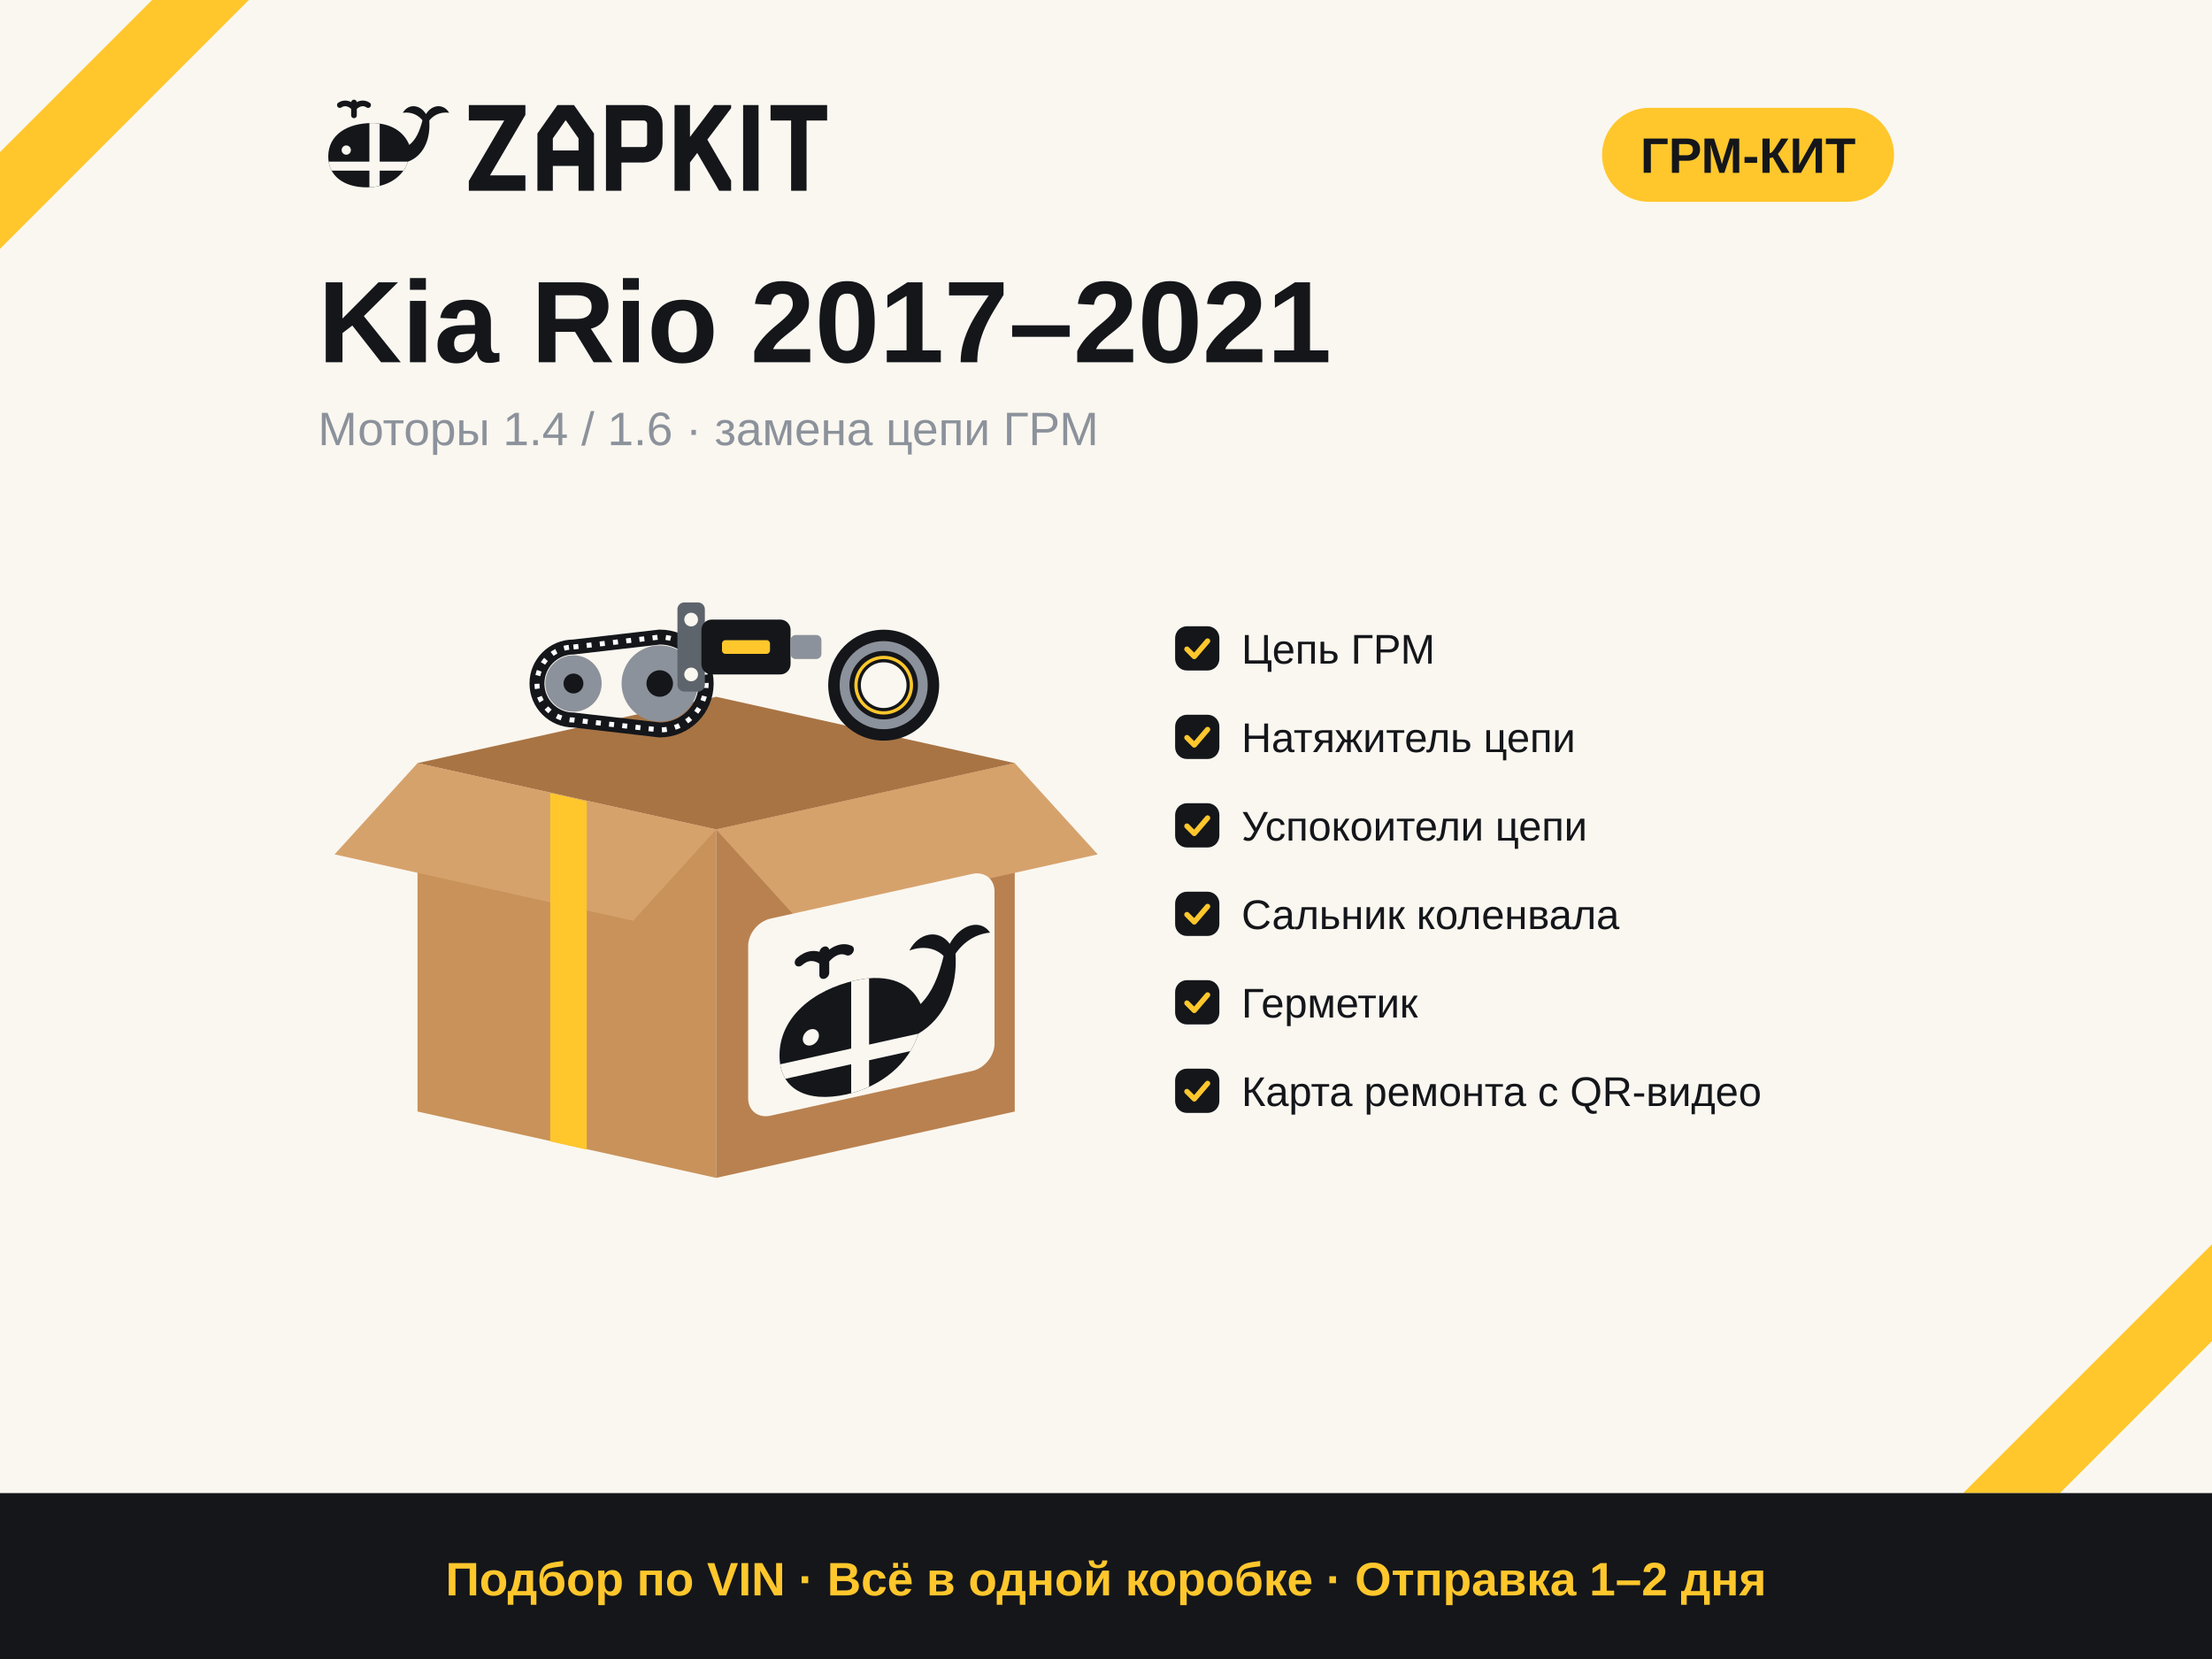
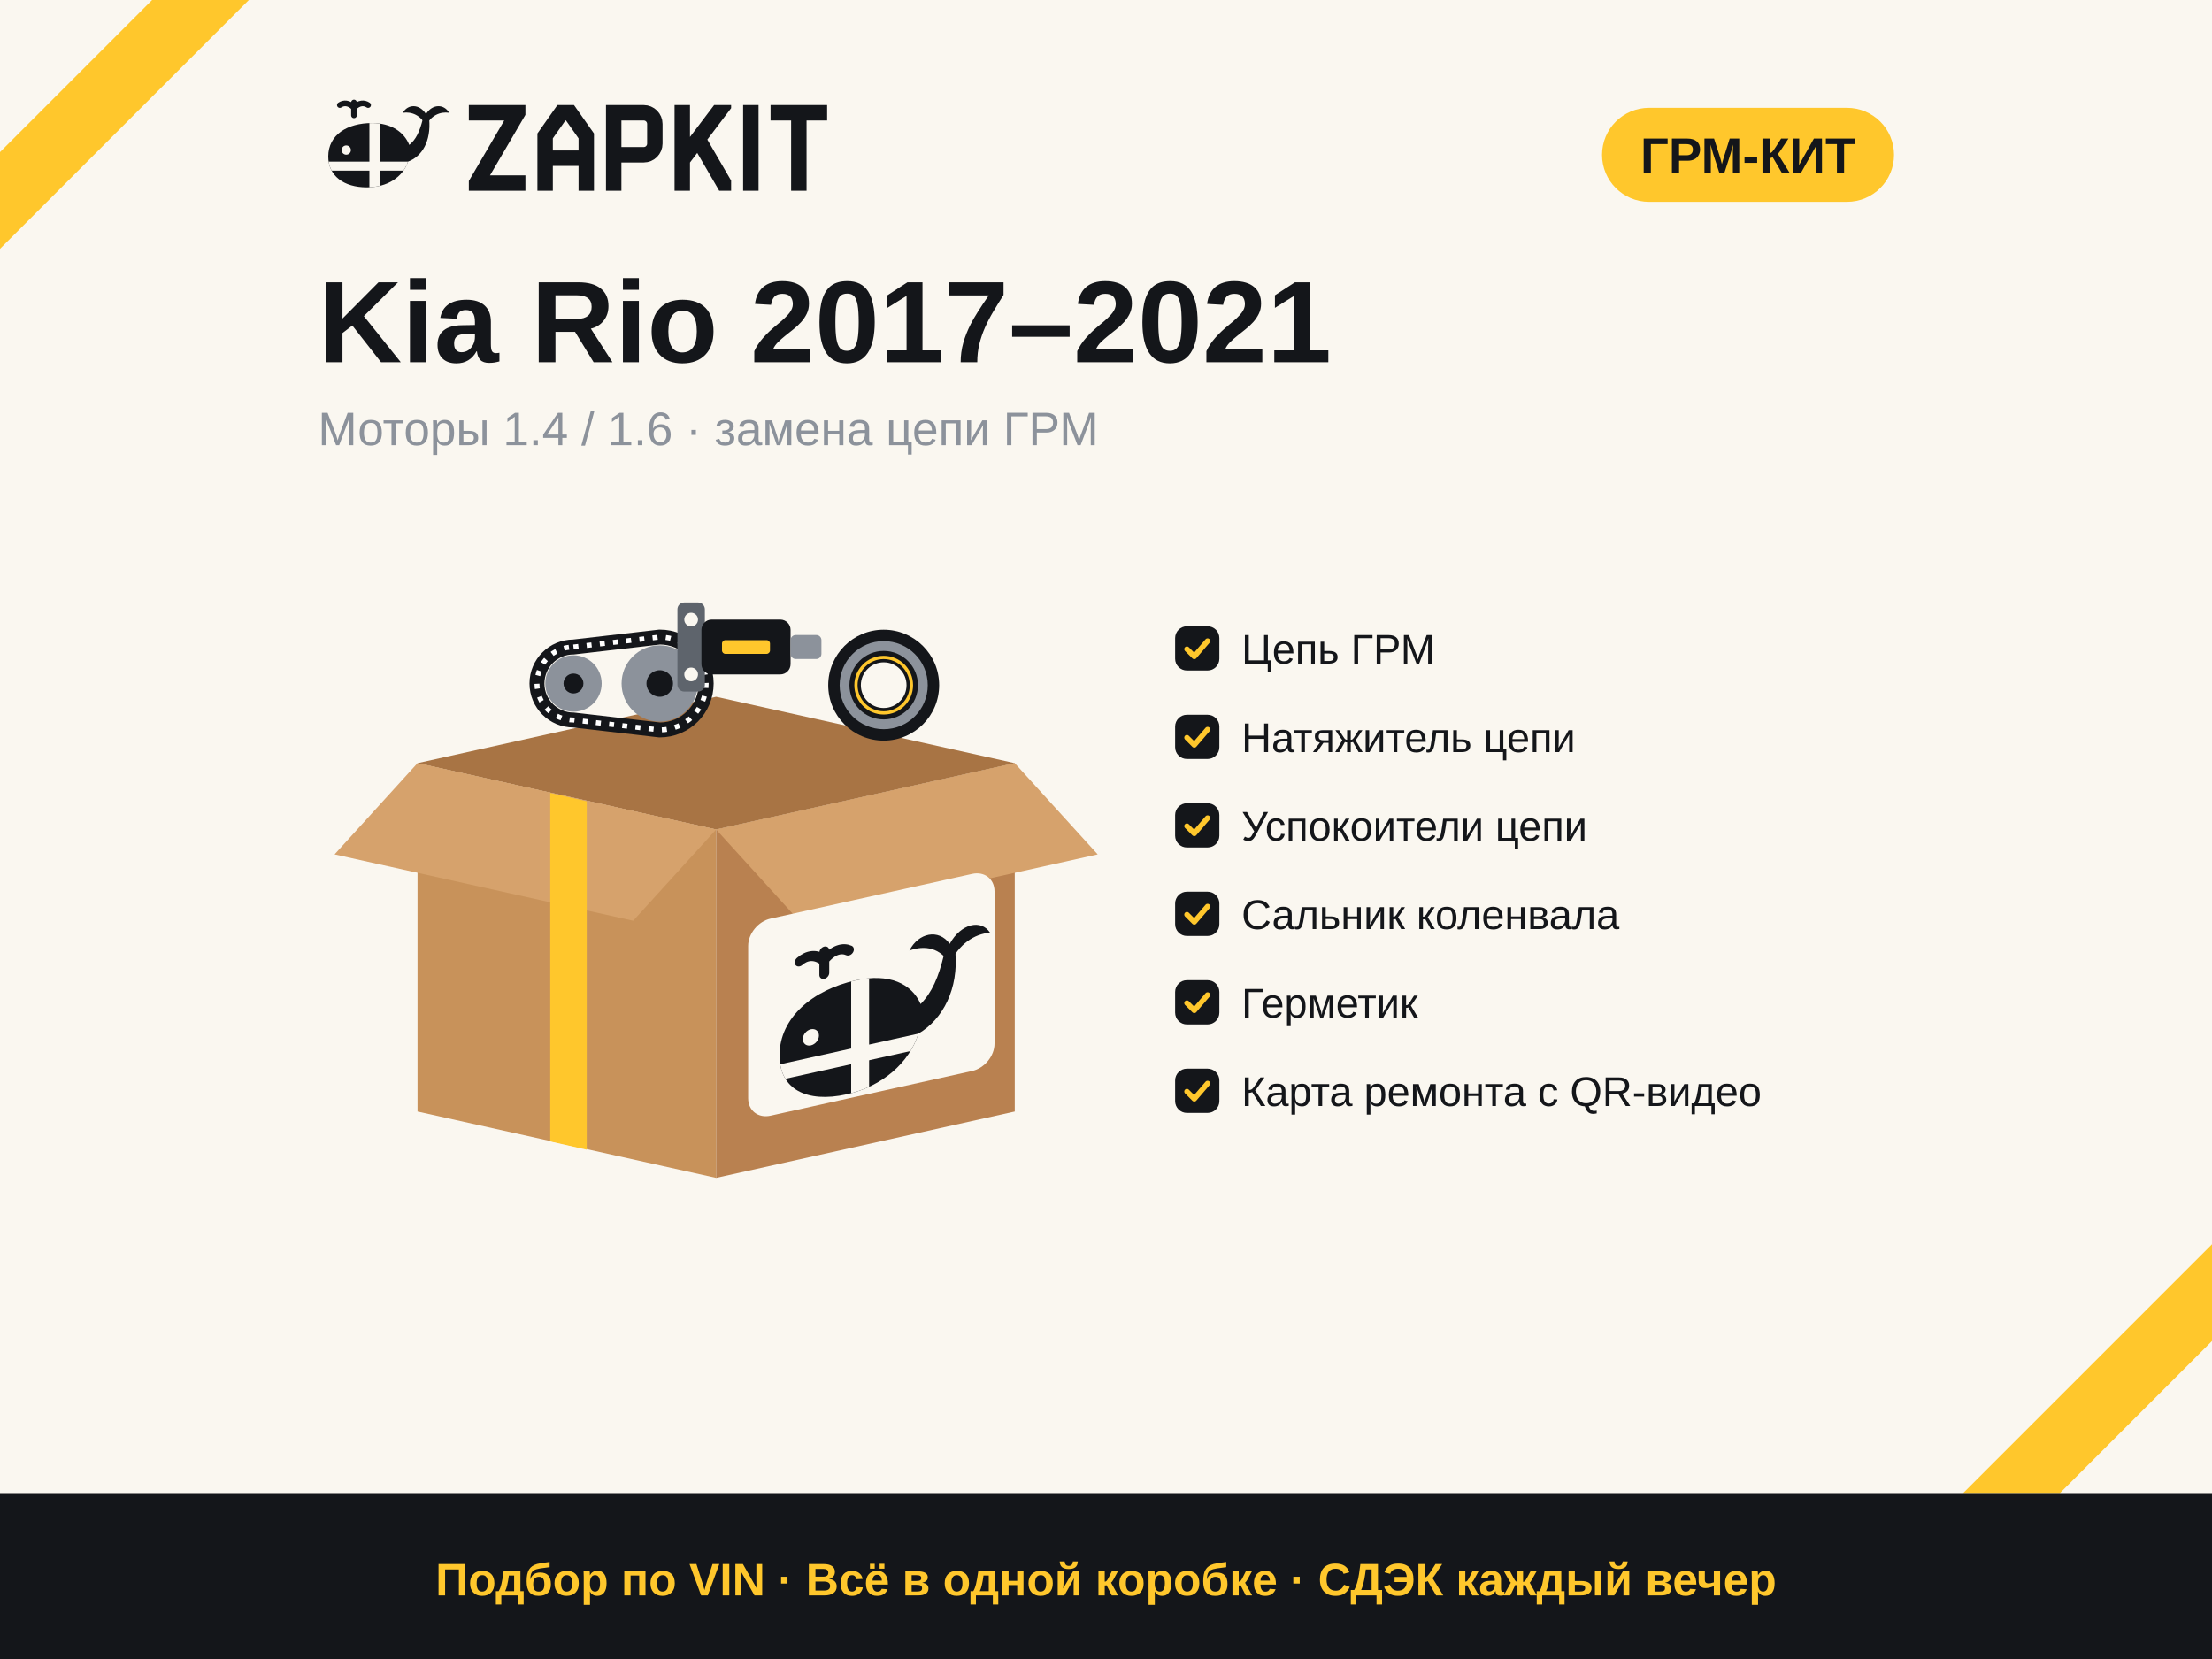
<svg xmlns="http://www.w3.org/2000/svg" viewBox="0 0 1600 1200" width="1600" height="1200" role="img" aria-label="ГРМ-КИТ Kia Rio 2017–2021">
  <rect width="1600" height="1200" fill="#FAF7F0" />
  <path d="M0,110 L110,0 H180 L0,180 Z" fill="#FFC72C" />
  <path d="M1600,900 L1420,1080 H1490 L1600,970 Z" fill="#FFC72C" />
  <g transform="translate(230 76) scale(0.62)">
    <g transform="translate(0 -30) scale(1.5)">
      <defs>
        <clipPath id="wb-m17h">
          <path d="M8,60 C8,43 23,34 42,34 C57,34 67,41 71,51 C76,47 79,41 81.5,31 L86.5,31 C88,48 81,60 70,64 C66,76 54,84 38,84 C20,84 8,75 8,60 Z" />
        </clipPath>
      </defs>
      <path fill="#14161A" d="M8,60 C8,43 23,34 42,34 C57,34 67,41 71,51 C76,47 79,41 81.5,31 L86.5,31 C88,48 81,60 70,64 C66,76 54,84 38,84 C20,84 8,75 8,60 Z" />
      <path fill="#14161A" d="M84,36 C80,28 73,25 66,26 C70,19 79,19 84,27 C89,19 98,19 102,26 C95,25 88,28 84,36 Z" />
      <g clip-path="url(#wb-m17h)" fill="#FAF7F0">
        <rect x="40" y="30" width="8" height="60" />
        <rect x="0" y="64" width="90" height="7" />
      </g>
      <circle cx="22" cy="55" r="3.6" fill="#FAF7F0" />
      <path d="M28,28 V18 M28,22 C24,18 20,18 17,20 M28,22 C32,18 36,18 39,20" fill="none" stroke="#14161A" stroke-width="4.4" stroke-linecap="round" />
    </g>
    <g transform="translate(176 0)">
      <defs>
        <clipPath id="c66-m17h">
          <rect width="66" height="100" />
        </clipPath>
        <clipPath id="c18-m17h">
          <rect width="18" height="100" />
        </clipPath>
      </defs>
      <g transform="translate(0 0)">
        <path clip-path="url(#c66-m17h)" d="M0,9 H57 L9,91 H66" fill="none" stroke="#14161A" stroke-width="18" stroke-linejoin="miter" stroke-miterlimit="10" />
      </g>
      <g transform="translate(80 0)">
        <path clip-path="url(#c66-m17h)" d="M9,100 V36 L28,9 H38 L57,36 V100 M9,62 H57" fill="none" stroke="#14161A" stroke-width="18" stroke-linejoin="miter" stroke-miterlimit="10" />
      </g>
      <g transform="translate(160 0)">
        <path clip-path="url(#c66-m17h)" d="M9,100 V9 H44 A13,13 0 0 1 57,22 V45 A13,13 0 0 1 44,58 H9" fill="none" stroke="#14161A" stroke-width="18" stroke-linejoin="miter" stroke-miterlimit="10" />
      </g>
      <g transform="translate(240 0)">
        <path clip-path="url(#c66-m17h)" d="M9,0 V100 M9,64 L62,-6 M30,44 L66,106" fill="none" stroke="#14161A" stroke-width="18" stroke-linejoin="miter" stroke-miterlimit="10" />
      </g>
      <g transform="translate(320 0)">
        <path clip-path="url(#c18-m17h)" d="M9,0 V100" fill="none" stroke="#14161A" stroke-width="18" stroke-linejoin="miter" stroke-miterlimit="10" />
      </g>
      <g transform="translate(352 0)">
        <path clip-path="url(#c66-m17h)" d="M0,9 H66 M33,9 V100" fill="none" stroke="#14161A" stroke-width="18" stroke-linejoin="miter" stroke-miterlimit="10" />
      </g>
    </g>
  </g>
  <rect x="1158.8" y="78" width="211.2" height="68" rx="34" fill="#FFC72C" />
  <text x="1264.4" y="125" font-family="'Liberation Sans', Arial, Helvetica, sans-serif" font-size="36" font-weight="700" fill="#14161A" text-anchor="middle">ГРМ-КИТ</text>
  <text x="230" y="262" font-family="'Liberation Sans', Arial, Helvetica, sans-serif" font-size="84" font-weight="700" fill="#14161A" text-anchor="start">Kia Rio 2017–2021</text>
  <text x="230" y="322" font-family="'Liberation Sans', Arial, Helvetica, sans-serif" font-size="34" font-weight="400" fill="#8C929B" text-anchor="start">Моторы 1.4 / 1.6 · замена цепи ГРМ</text>
  <g transform="translate(230 372) scale(1.2)">
    <path d="M60,150 L240,110 L420,150 L240,190 Z" fill="#A87444" />
    <g transform="translate(118 42) scale(1.0)">
      <circle cx="36" cy="60" r="17" fill="#8C929B" />
      <circle cx="36" cy="60" r="6" fill="#14161A" />
      <circle cx="88" cy="60" r="23" fill="#8C929B" />
      <circle cx="88" cy="60" r="8" fill="#14161A" />
      <path d="M36,38 L88,32 A28,28 0 0 1 88,88 L36,82 A22,22 0 0 1 36,38 Z" fill="none" stroke="#14161A" stroke-width="9" />
      <path d="M36,38 L88,32 A28,28 0 0 1 88,88 L36,82 A22,22 0 0 1 36,38 Z" fill="none" stroke="#FFFFFF" stroke-width="3" stroke-dasharray="3 5" />
    </g>
    <g transform="translate(196 18) scale(1.033333)">
      <rect x="20" y="34" width="16" height="52" rx="4" fill="#5E646C" />
      <circle cx="28" cy="44" r="4" fill="#FAF7F0" />
      <circle cx="28" cy="76" r="4" fill="#FAF7F0" />
      <rect x="34" y="44" width="52" height="32" rx="6" fill="#14161A" />
      <rect x="86" y="53" width="18" height="14" rx="3" fill="#8C929B" />
      <rect x="46" y="56" width="28" height="8" rx="2" fill="#FFC72C" />
    </g>
    <g transform="translate(282 44) scale(0.9833333)">
      <path fill="#14161A" fill-rule="evenodd" d="M26,60 a34,34 0 1 0 68,0 a34,34 0 1 0 -68,0 Z M46,60 a14,14 0 1 0 28,0 a14,14 0 1 0 -28,0 Z" />
      <circle cx="60" cy="60" r="24" fill="none" stroke="#8C929B" stroke-width="6" />
      <circle cx="60" cy="60" r="17" fill="none" stroke="#FFC72C" stroke-width="2" />
    </g>
    <path d="M60,150 L240,190 V400 L60,360 Z" fill="#C8925A" />
    <path d="M420,150 L240,190 V400 L420,360 Z" fill="#B98150" />
    <path d="M60,150 L10,205 L190,245 L240,190 Z" fill="#D6A26C" />
    <path d="M420,150 L470,205 L290,245 L240,190 Z" fill="#D6A26C" />
    <path d="M140,168 L162,173 V383 L140,378 Z" fill="#FFC72C" />
    <g transform="translate(262 238) skewY(-12.5) scale(1.35)">
      <rect x="-2" y="6" width="110" height="88" rx="10" fill="#FAF7F0" />
      <g transform="translate(4 8)">
        <defs>
          <clipPath id="wb-m17">
            <path d="M8,60 C8,43 23,34 42,34 C57,34 67,41 71,51 C76,47 79,41 81.5,31 L86.5,31 C88,48 81,60 70,64 C66,76 54,84 38,84 C20,84 8,75 8,60 Z" />
          </clipPath>
        </defs>
        <path fill="#14161A" d="M8,60 C8,43 23,34 42,34 C57,34 67,41 71,51 C76,47 79,41 81.5,31 L86.5,31 C88,48 81,60 70,64 C66,76 54,84 38,84 C20,84 8,75 8,60 Z" />
        <path fill="#14161A" d="M84,36 C80,28 73,25 66,26 C70,19 79,19 84,27 C89,19 98,19 102,26 C95,25 88,28 84,36 Z" />
        <g clip-path="url(#wb-m17)" fill="#FAF7F0">
          <rect x="40" y="30" width="8" height="60" />
          <rect x="0" y="64" width="90" height="7" />
        </g>
        <circle cx="22" cy="55" r="3.6" fill="#FAF7F0" />
        <path d="M28,28 V18 M28,22 C24,18 20,18 17,20 M28,22 C32,18 36,18 39,20" fill="none" stroke="#14161A" stroke-width="4.4" stroke-linecap="round" />
      </g>
    </g>
  </g>
  <g transform="translate(850 453) scale(1.066667)">
    <rect width="30" height="30" rx="8" fill="#14161A" />
    <path d="M8,15.5 L13,20.5 L22,10" fill="none" stroke="#FFC72C" stroke-width="3.6" stroke-linecap="round" stroke-linejoin="round" />
  </g>
  <text x="898" y="480" font-family="'Liberation Sans', Arial, Helvetica, sans-serif" font-size="30" font-weight="400" fill="#14161A" text-anchor="start">Цепь ГРМ</text>
  <g transform="translate(850 517) scale(1.066667)">
    <rect width="30" height="30" rx="8" fill="#14161A" />
    <path d="M8,15.5 L13,20.5 L22,10" fill="none" stroke="#FFC72C" stroke-width="3.6" stroke-linecap="round" stroke-linejoin="round" />
  </g>
  <text x="898" y="544" font-family="'Liberation Sans', Arial, Helvetica, sans-serif" font-size="30" font-weight="400" fill="#14161A" text-anchor="start">Натяжитель цепи</text>
  <g transform="translate(850 581) scale(1.066667)">
    <rect width="30" height="30" rx="8" fill="#14161A" />
    <path d="M8,15.5 L13,20.5 L22,10" fill="none" stroke="#FFC72C" stroke-width="3.6" stroke-linecap="round" stroke-linejoin="round" />
  </g>
  <text x="898" y="608" font-family="'Liberation Sans', Arial, Helvetica, sans-serif" font-size="30" font-weight="400" fill="#14161A" text-anchor="start">Успокоители цепи</text>
  <g transform="translate(850 645) scale(1.066667)">
    <rect width="30" height="30" rx="8" fill="#14161A" />
    <path d="M8,15.5 L13,20.5 L22,10" fill="none" stroke="#FFC72C" stroke-width="3.6" stroke-linecap="round" stroke-linejoin="round" />
  </g>
  <text x="898" y="672" font-family="'Liberation Sans', Arial, Helvetica, sans-serif" font-size="30" font-weight="400" fill="#14161A" text-anchor="start">Сальник коленвала</text>
  <g transform="translate(850 709) scale(1.066667)">
    <rect width="30" height="30" rx="8" fill="#14161A" />
    <path d="M8,15.5 L13,20.5 L22,10" fill="none" stroke="#FFC72C" stroke-width="3.6" stroke-linecap="round" stroke-linejoin="round" />
  </g>
  <text x="898" y="736" font-family="'Liberation Sans', Arial, Helvetica, sans-serif" font-size="30" font-weight="400" fill="#14161A" text-anchor="start">Герметик</text>
  <g transform="translate(850 773) scale(1.066667)">
    <rect width="30" height="30" rx="8" fill="#14161A" />
    <path d="M8,15.5 L13,20.5 L22,10" fill="none" stroke="#FFC72C" stroke-width="3.6" stroke-linecap="round" stroke-linejoin="round" />
  </g>
  <text x="898" y="800" font-family="'Liberation Sans', Arial, Helvetica, sans-serif" font-size="30" font-weight="400" fill="#14161A" text-anchor="start">Карта ремонта с QR-видео</text>
  <rect y="1080" width="1600" height="120" fill="#14161A" />
-   <text x="800.0" y="1154" font-family="'Liberation Sans', Arial, Helvetica, sans-serif" font-size="34" font-weight="700" fill="#FFC72C" text-anchor="middle">Подбор по VIN · Всё в одной коробке · Отправка 1–2 дня</text>
+   <text x="800.0" y="1154" font-family="'Liberation Sans', Arial, Helvetica, sans-serif" font-size="33" font-weight="700" fill="#FFC72C" text-anchor="middle">Подбор по VIN · Всё в одной коробке · СДЭК каждый вечер</text>
</svg>
